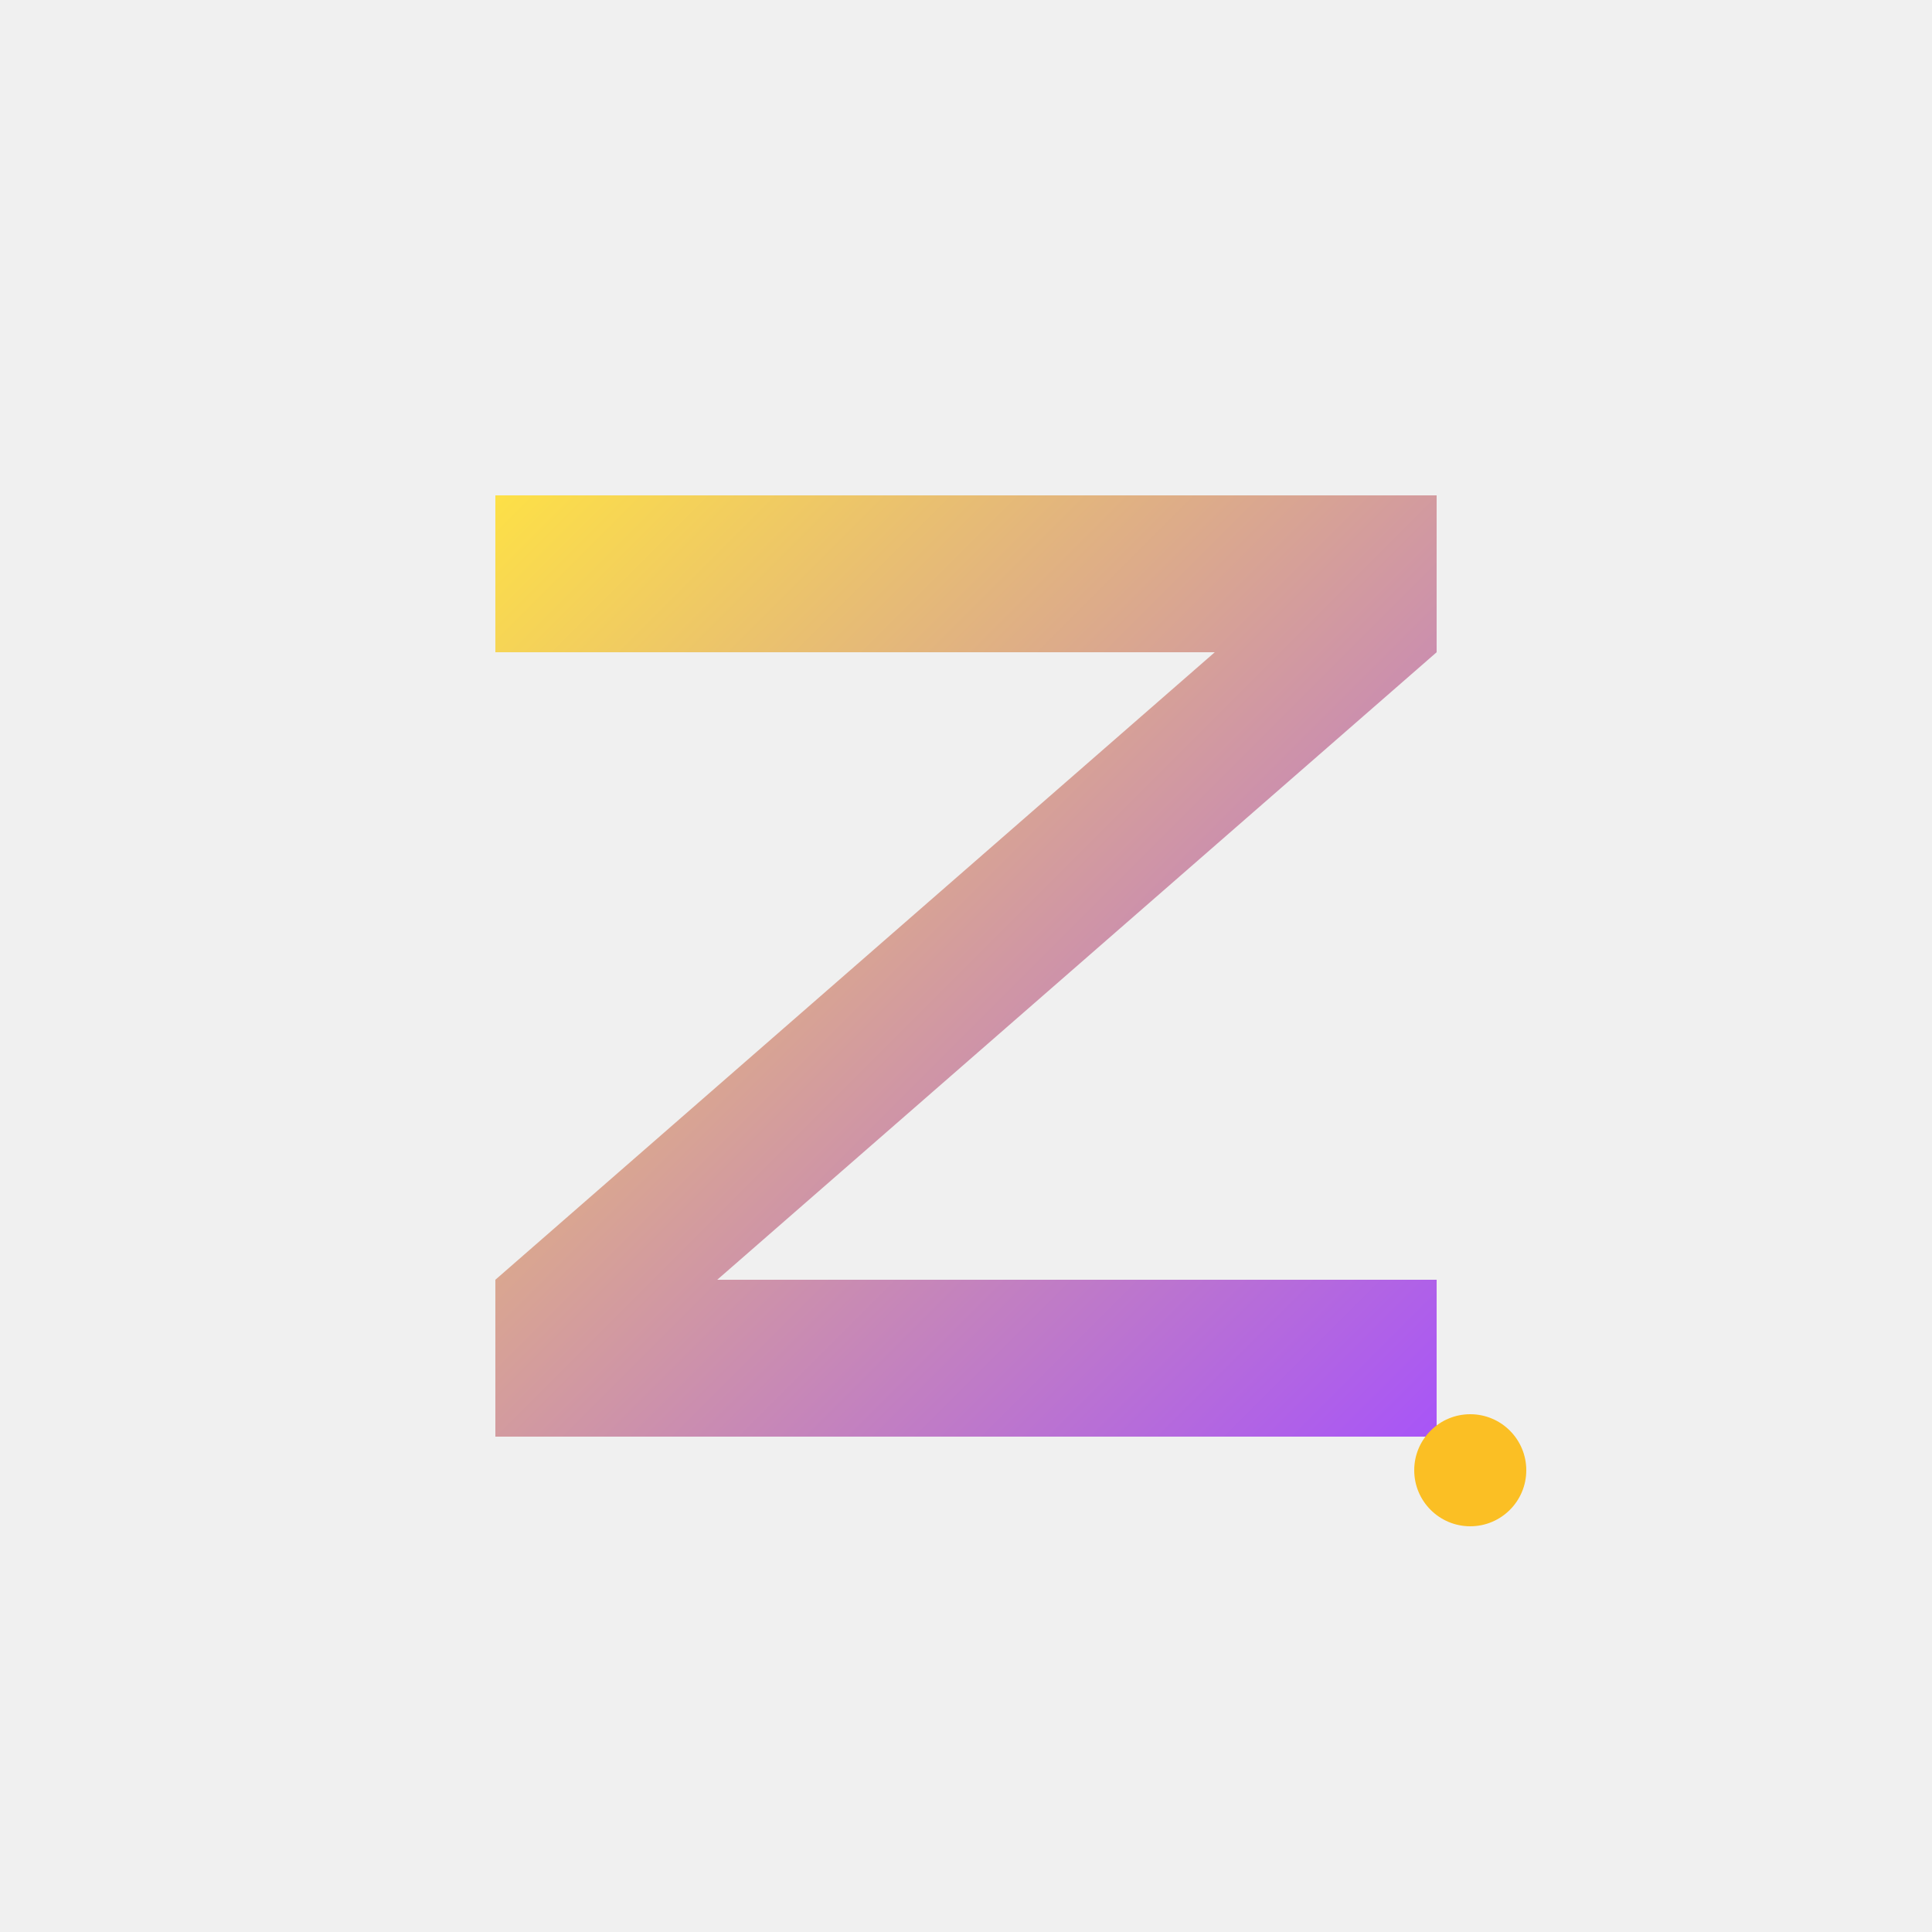
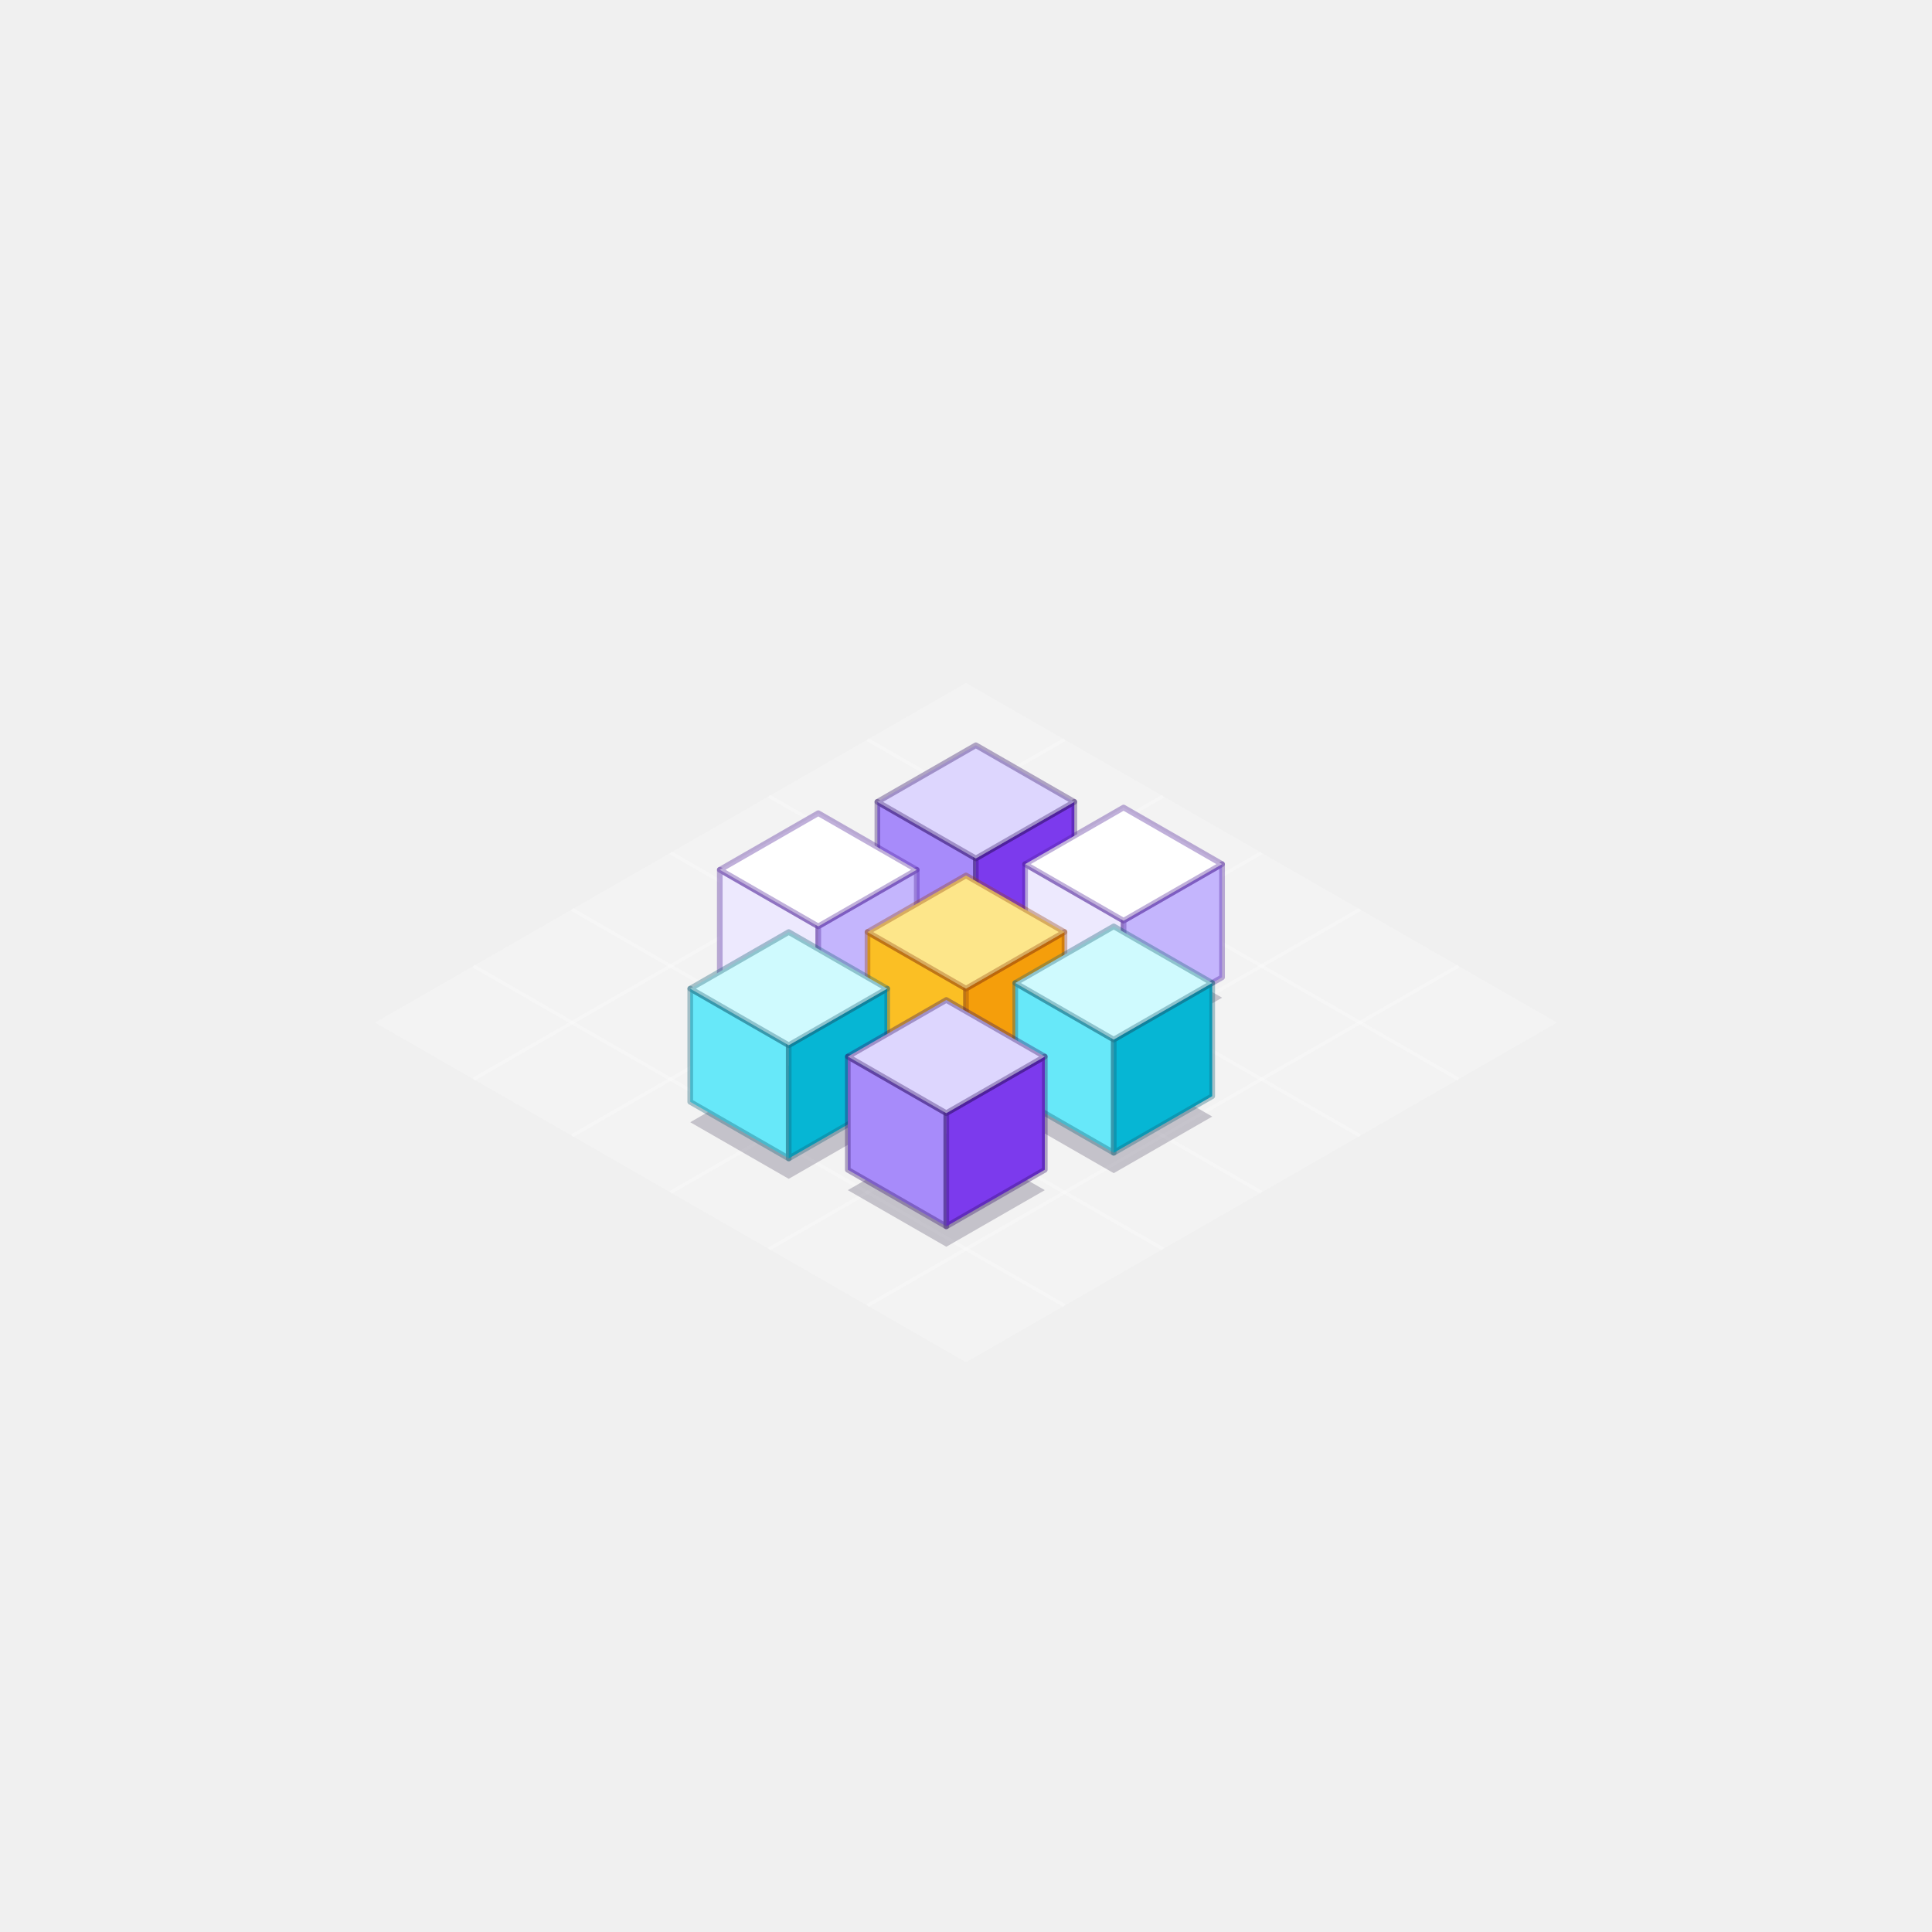
<svg xmlns="http://www.w3.org/2000/svg" width="1024" height="1024" viewBox="0 0 1024 1024">
-   <defs>
-     <linearGradient id="ziggy-gradient" x1="0" y1="0" x2="1" y2="1">
-       <stop offset="0%" stop-color="#FDE047" />
-       <stop offset="100%" stop-color="#A855F7" />
-     </linearGradient>
-   </defs>
-   <g transform="translate(215.04 215.04) scale(0.59392)">
-     <path d="M 80 80 L 920 80 L 920 220 L 278 780 L 920 780 L 920 920 L 80 920 L 80 780 L 722 220 L 80 220 Z" fill="url(#ziggy-gradient)" />
-     <circle cx="950" cy="950" r="50" fill="#FBBF24" />
+   <g transform="translate(512 362.0) scale(0.6)">
+     <polygon points="0.0,0.0 522.0,300.0 0.0,600.0 -522.0,300.0" fill="#FFFFFF" opacity=".22" />
+     <g stroke="#FFFFFF" stroke-opacity=".25" stroke-width="3">
+       <line x1="87" y1="50" x2="-435" y2="350" />
+       <line x1="-87" y1="50" x2="435" y2="350" />
+       <line x1="174" y1="100" x2="-348" y2="400" />
+       <line x1="-174" y1="100" x2="348" y2="400" />
+       <line x1="261" y1="150" x2="-261" y2="450" />
+       <line x1="-261" y1="150" x2="261" y2="450" />
+       <line x1="348" y1="200" x2="-174" y2="500" />
+       <line x1="-348" y1="200" x2="174" y2="500" />
+       <line x1="435" y1="250" x2="-87" y2="550" />
+       <line x1="-435" y1="250" x2="87" y2="550" />
+     </g>
+     <polygon points="8.7,173.0 95.7,223.0 8.7,273.0 -78.3,223.0" fill="#1B1035" opacity=".22" />
+     <polygon points="-78.3,205.0 8.7,255.0 8.7,155.0 -78.3,105.0" fill="#A78BFA" stroke="#2E1065" stroke-opacity=".35" stroke-width="5" stroke-linejoin="round" />
+     <polygon points="95.7,205.0 8.7,255.0 8.7,155.0 95.7,105.0" fill="#7C3AED" stroke="#2E1065" stroke-opacity=".35" stroke-width="5" stroke-linejoin="round" />
+     <polygon points="8.7,55.0 95.7,105.0 8.7,155.0 -78.3,105.0" fill="#DDD6FE" stroke="#2E1065" stroke-opacity=".35" stroke-width="5" stroke-linejoin="round" />
+     <polygon points="139.2,228.0 226.2,278.0 139.2,328.0 52.2,278.0" fill="#1B1035" opacity=".22" />
+     <polygon points="52.2,260.0 139.2,310.0 139.2,210.0 52.2,160.0" fill="#EDE9FE" stroke="#4C1D95" stroke-opacity=".35" stroke-width="5" stroke-linejoin="round" />
+     <polygon points="226.2,260.0 139.2,310.0 139.2,210.0 226.2,160.0" fill="#C4B5FD" stroke="#4C1D95" stroke-opacity=".35" stroke-width="5" stroke-linejoin="round" />
+     <polygon points="139.2,110.0 226.2,160.0 139.2,210.0 52.2,160.0" fill="#FFFFFF" stroke="#4C1D95" stroke-opacity=".35" stroke-width="5" stroke-linejoin="round" />
+     <polygon points="-130.5,233.0 -43.5,283.0 -130.5,333.0 -217.5,283.0" fill="#1B1035" opacity=".22" />
+     <polygon points="-217.5,265.0 -130.5,315.0 -130.5,215.0 -217.5,165.0" fill="#EDE9FE" stroke="#4C1D95" stroke-opacity=".35" stroke-width="5" stroke-linejoin="round" />
+     <polygon points="-43.5,265.0 -130.5,315.0 -130.5,215.0 -43.5,165.0" fill="#C4B5FD" stroke="#4C1D95" stroke-opacity=".35" stroke-width="5" stroke-linejoin="round" />
+     <polygon points="-130.5,115.0 -43.5,165.0 -130.5,215.0 -217.5,165.0" fill="#FFFFFF" stroke="#4C1D95" stroke-opacity=".35" stroke-width="5" stroke-linejoin="round" />
+     <polygon points="0.0,288.0 87.0,338.0 0.0,388.0 -87.0,338.0" fill="#1B1035" opacity=".22" />
+     <polygon points="-87.0,320.0 0.0,370.0 0.0,270.0 -87.0,220.0" fill="#FBBF24" stroke="#92400E" stroke-opacity=".35" stroke-width="5" stroke-linejoin="round" />
+     <polygon points="87.0,320.0 0.0,370.0 0.0,270.0 87.0,220.0" fill="#F59E0B" stroke="#92400E" stroke-opacity=".35" stroke-width="5" stroke-linejoin="round" />
+     <polygon points="0.0,170.0 87.0,220.0 0.0,270.0 -87.0,220.0" fill="#FDE68A" stroke="#92400E" stroke-opacity=".35" stroke-width="5" stroke-linejoin="round" />
+     <polygon points="130.5,333.0 217.5,383.0 130.5,433.0 43.5,383.0" fill="#1B1035" opacity=".22" />
+     <polygon points="43.5,365.0 130.5,415.0 130.5,315.0 43.5,265.0" fill="#67E8F9" stroke="#155E75" stroke-opacity=".35" stroke-width="5" stroke-linejoin="round" />
+     <polygon points="217.5,365.0 130.5,415.0 130.5,315.0 217.5,265.0" fill="#06B6D4" stroke="#155E75" stroke-opacity=".35" stroke-width="5" stroke-linejoin="round" />
+     <polygon points="130.5,215.0 217.5,265.0 130.5,315.0 43.5,265.0" fill="#CFFAFE" stroke="#155E75" stroke-opacity=".35" stroke-width="5" stroke-linejoin="round" />
+     <polygon points="-156.6,338.0 -69.6,388.0 -156.6,438.0 -243.6,388.0" fill="#1B1035" opacity=".22" />
+     <polygon points="-243.6,370.0 -156.6,420.0 -156.6,320.0 -243.6,270.0" fill="#67E8F9" stroke="#155E75" stroke-opacity=".35" stroke-width="5" stroke-linejoin="round" />
+     <polygon points="-69.6,370.0 -156.6,420.0 -156.6,320.0 -69.6,270.0" fill="#06B6D4" stroke="#155E75" stroke-opacity=".35" stroke-width="5" stroke-linejoin="round" />
+     <polygon points="-156.6,220.0 -69.6,270.0 -156.6,320.0 -243.6,270.0" fill="#CFFAFE" stroke="#155E75" stroke-opacity=".35" stroke-width="5" stroke-linejoin="round" />
+     <polygon points="-17.4,398.0 69.6,448.0 -17.4,498.0 -104.4,448.0" fill="#1B1035" opacity=".22" />
+     <polygon points="-104.4,430.0 -17.4,480.0 -17.4,380.0 -104.4,330.0" fill="#A78BFA" stroke="#2E1065" stroke-opacity=".35" stroke-width="5" stroke-linejoin="round" />
+     <polygon points="69.6,430.0 -17.4,480.0 -17.4,380.0 69.6,330.0" fill="#7C3AED" stroke="#2E1065" stroke-opacity=".35" stroke-width="5" stroke-linejoin="round" />
+     <polygon points="-17.4,280.0 69.6,330.0 -17.4,380.0 -104.4,330.0" fill="#DDD6FE" stroke="#2E1065" stroke-opacity=".35" stroke-width="5" stroke-linejoin="round" />
  </g>
</svg>
